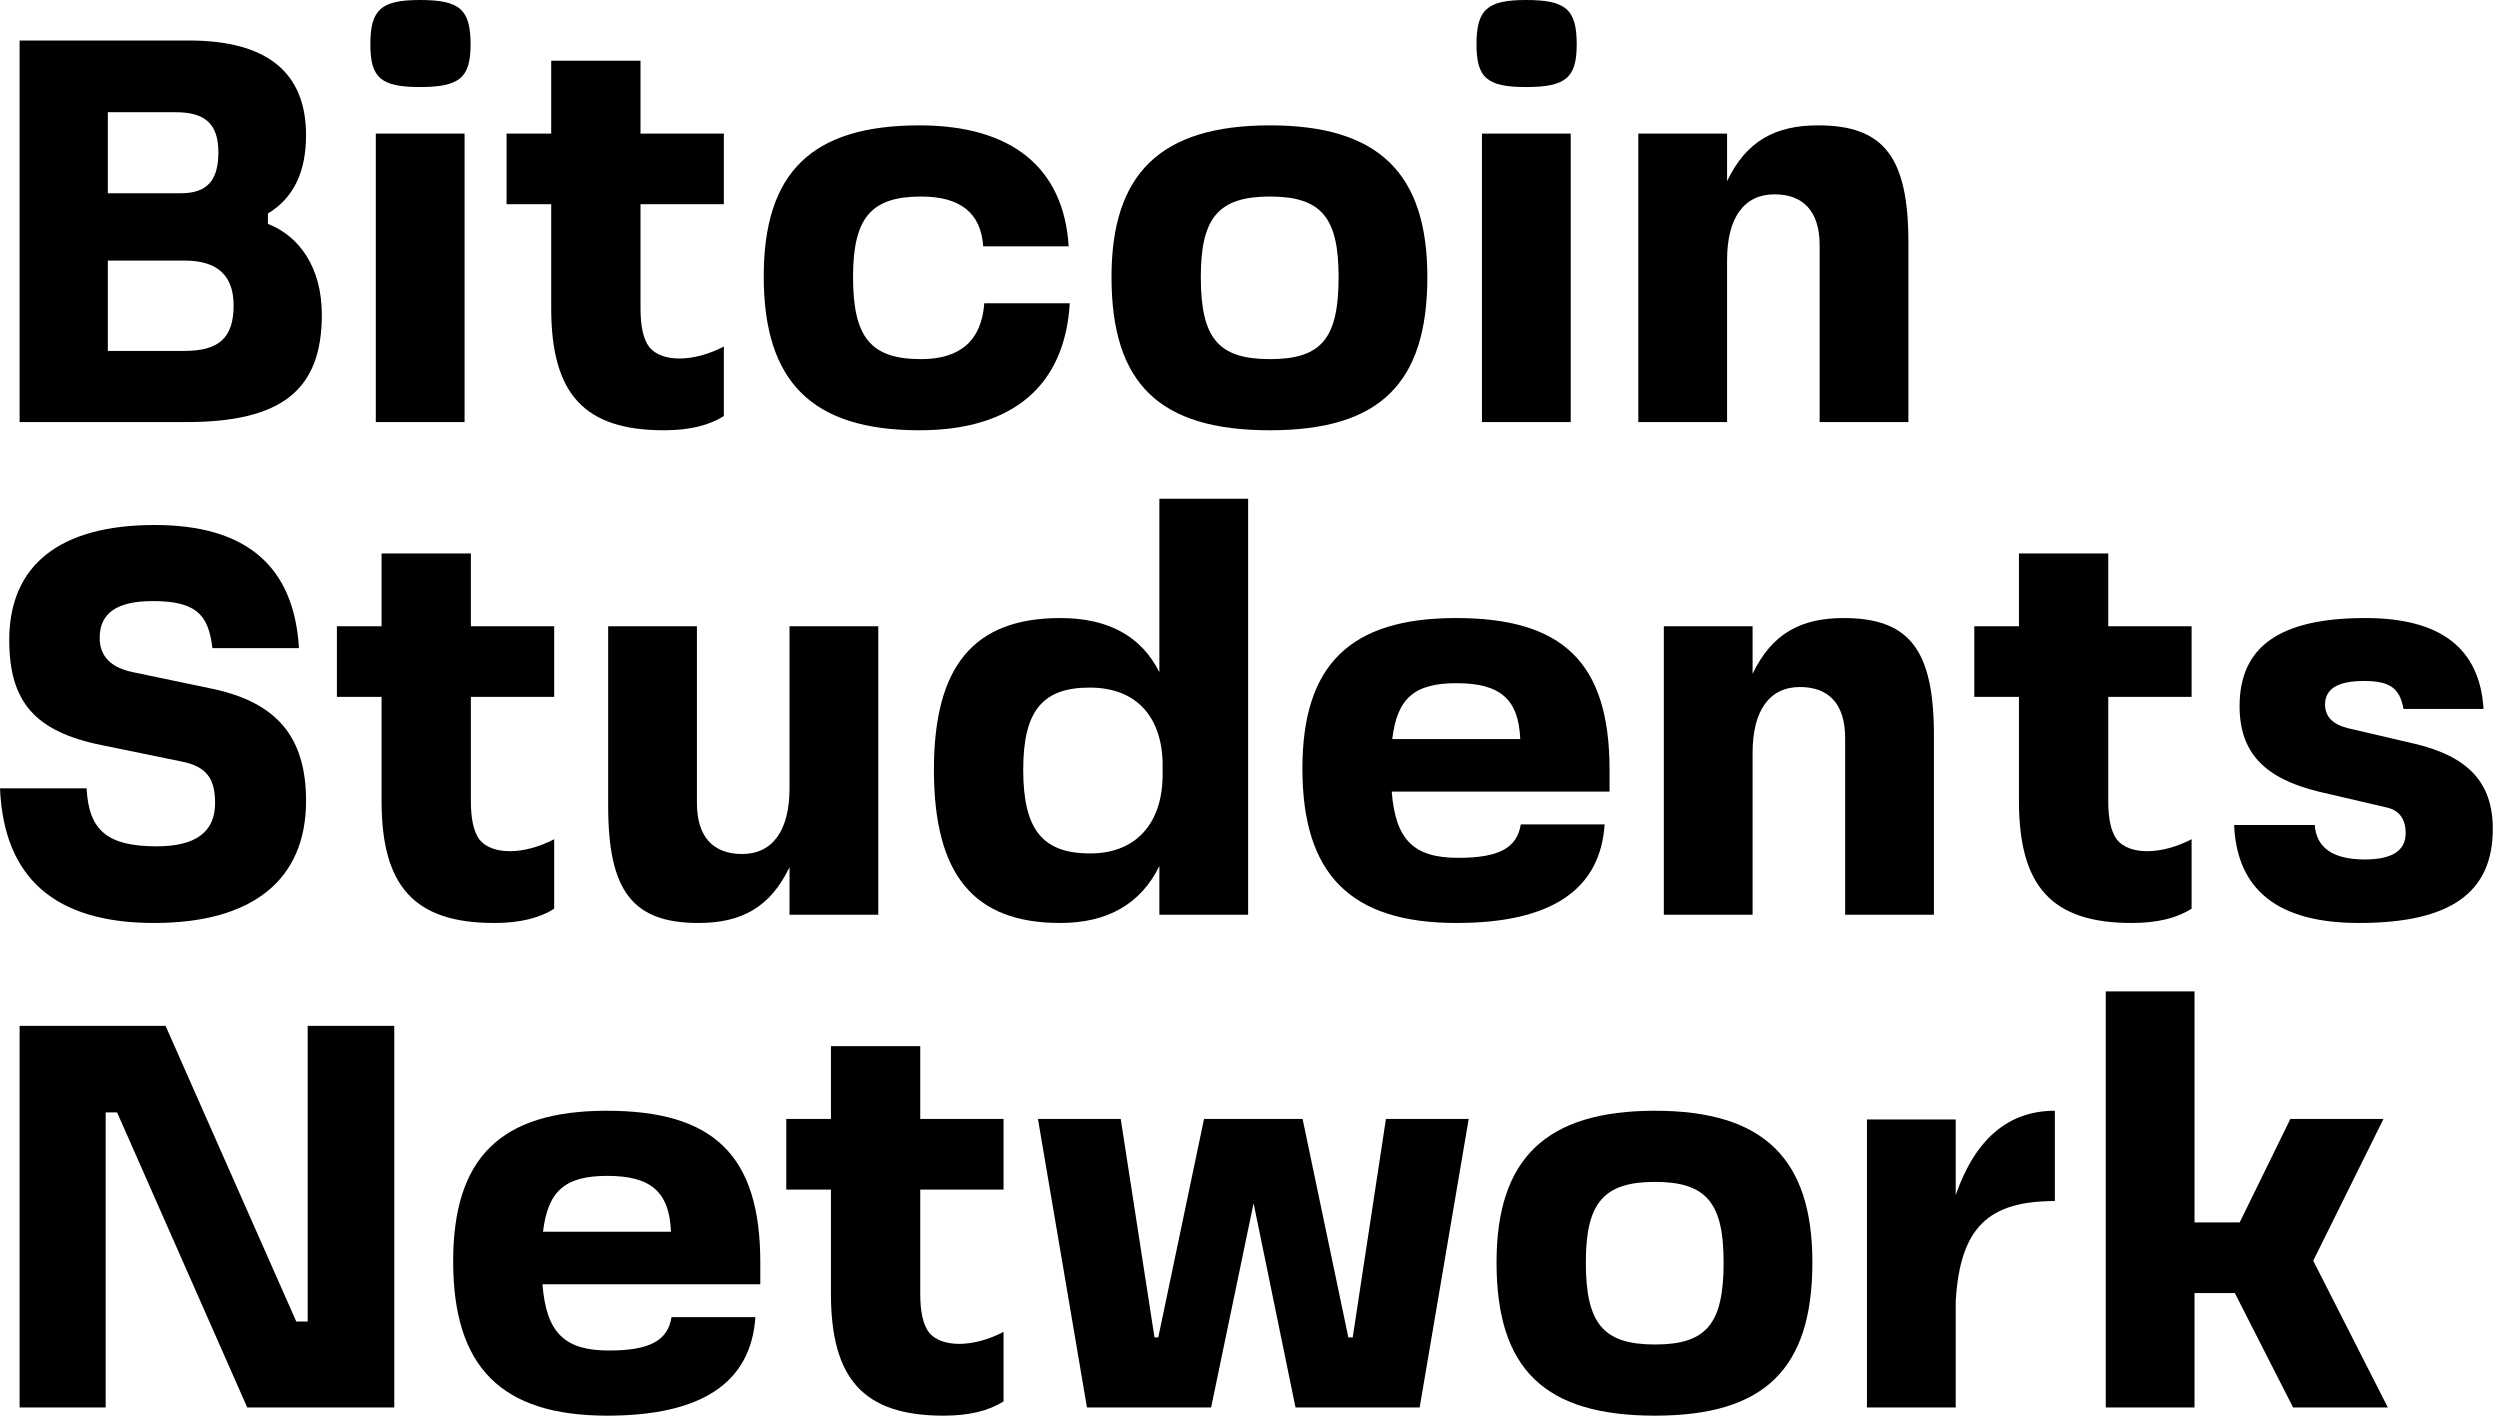
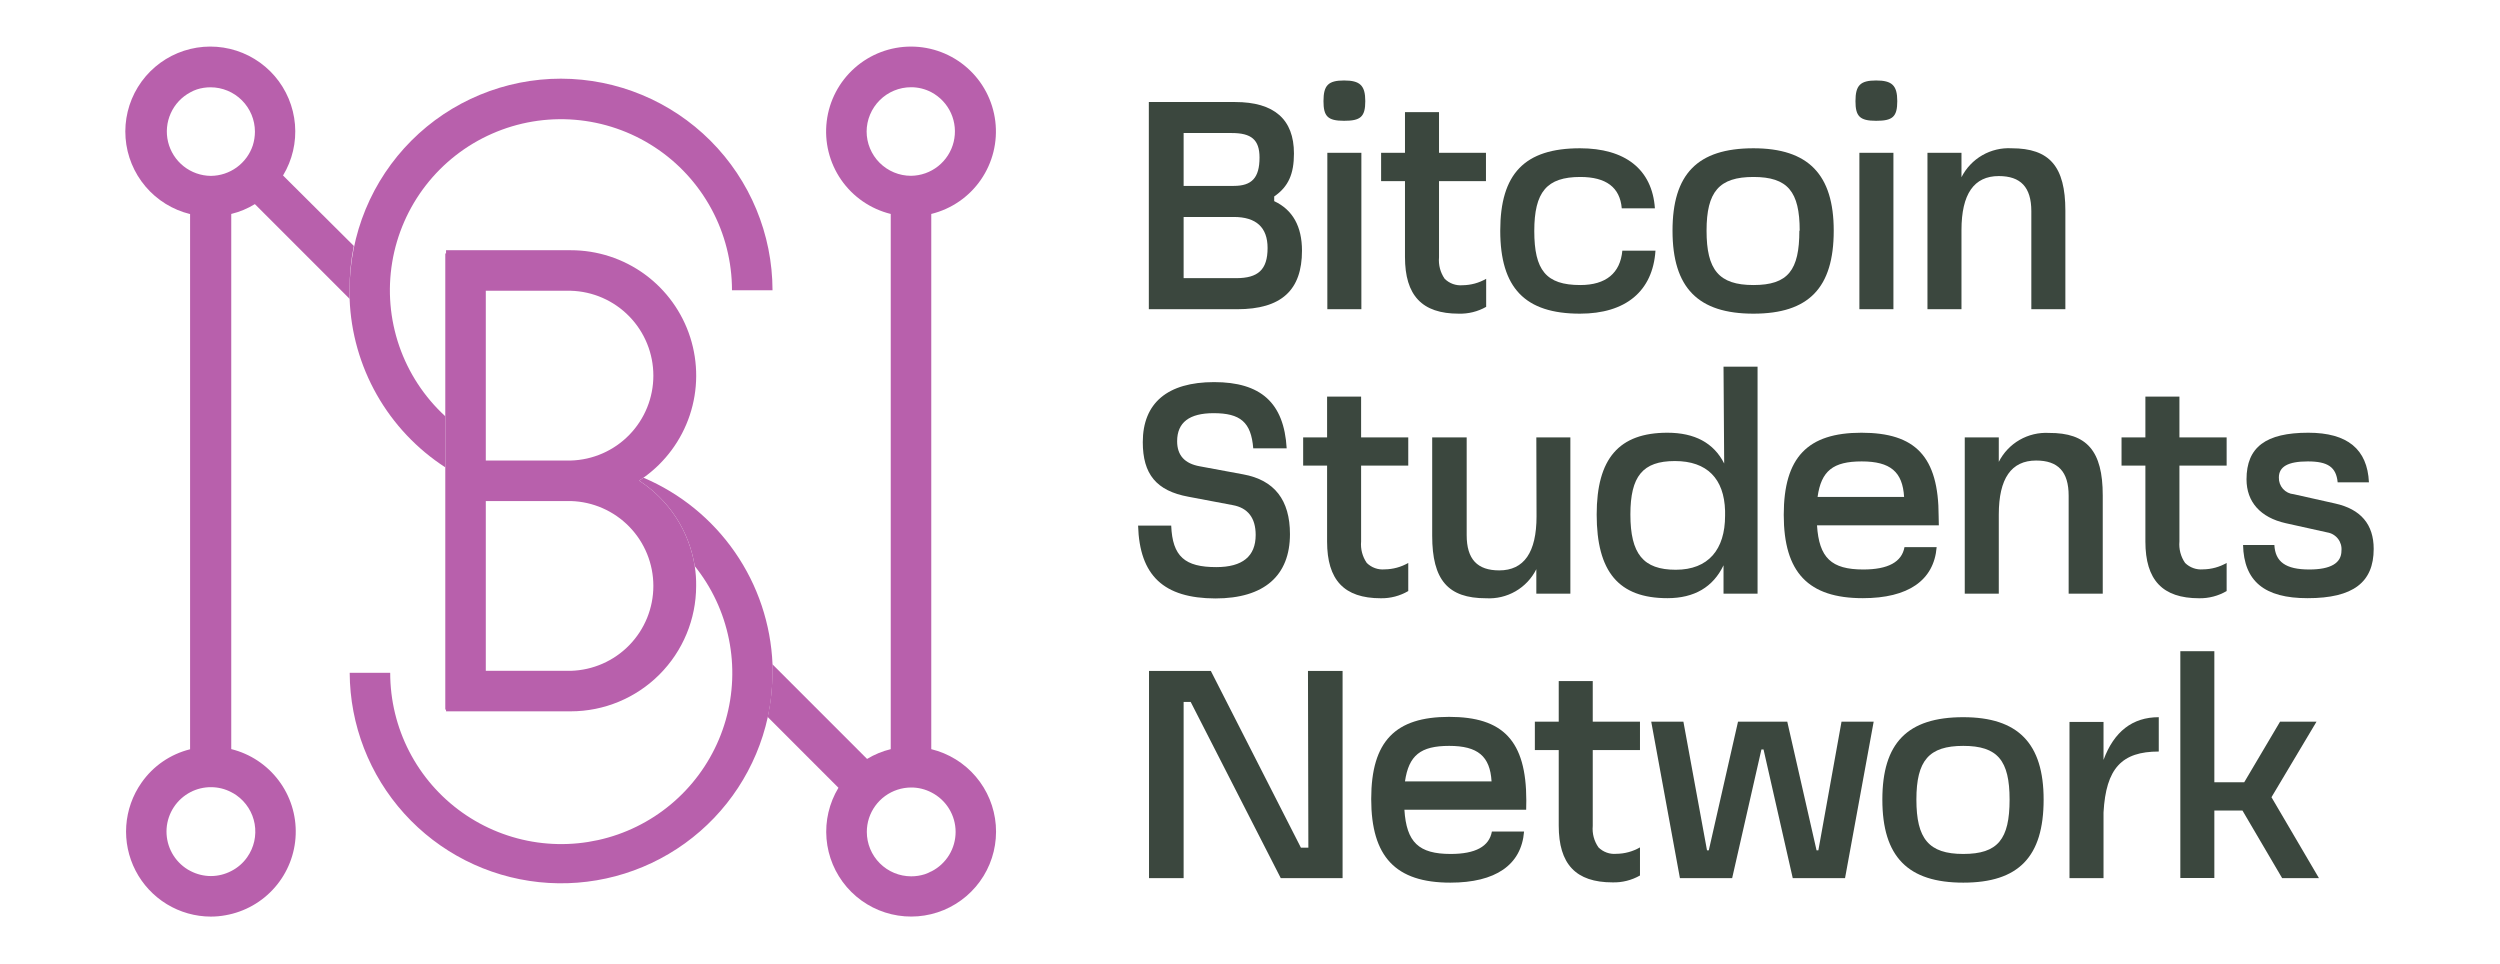
- <svg xmlns="http://www.w3.org/2000/svg" width="83" height="47" viewBox="0 0 83 47" fill="none">
-   <path d="M79.276 46.727H76.13L74.196 42.929H72.858V46.727H69.911V32.914H72.858V40.584H74.358L76.04 37.149H79.131L76.799 41.856L79.276 46.727Z" fill="black" />
-   <path d="M64.93 37.167V39.675C65.581 37.803 66.684 36.877 68.221 36.877V39.875C66.033 39.875 65.075 40.73 64.93 43.201V46.727H61.983V37.167H64.93Z" fill="black" />
-   <path d="M54.946 47C51.276 47 49.685 45.455 49.685 41.911C49.685 38.476 51.312 36.877 54.946 36.877C58.562 36.877 60.171 38.476 60.171 41.911C60.171 45.455 58.58 47 54.946 47ZM57.224 41.911C57.224 39.948 56.664 39.239 54.946 39.239C53.229 39.239 52.65 39.948 52.65 41.911C52.65 43.947 53.229 44.637 54.946 44.637C56.664 44.637 57.224 43.947 57.224 41.911Z" fill="black" />
-   <path d="M44.91 44.401L46.013 37.149H48.761L47.133 46.727H43.011L41.619 39.948L40.209 46.727H36.087L34.46 37.149H37.208L38.329 44.401H38.455L39.974 37.149H43.246L44.765 44.401H44.91Z" fill="black" />
-   <path d="M33.318 37.149V39.494H30.552V42.947C30.552 43.547 30.642 43.965 30.841 44.237C31.257 44.746 32.306 44.746 33.318 44.219V46.527C32.83 46.836 32.179 47 31.329 47C28.672 47 27.587 45.782 27.587 42.947V39.494H26.104V37.149H27.587V34.732H30.552V37.149H33.318Z" fill="black" />
-   <path d="M25.242 41.911V42.638H18.01C18.136 44.256 18.751 44.837 20.216 44.837C21.572 44.837 22.168 44.51 22.295 43.728H25.079C24.934 45.91 23.289 47 20.161 47C16.636 47 15.045 45.382 15.045 41.875C15.045 38.44 16.618 36.877 20.143 36.877C23.669 36.877 25.242 38.331 25.242 41.911ZM20.161 39.039C18.769 39.039 18.191 39.53 18.028 40.893H22.277C22.222 39.566 21.608 39.039 20.161 39.039Z" fill="black" />
-   <path d="M10.215 43.874V34.059H13.09V46.727H8.208L3.887 36.931H3.508V46.727H0.651V34.059H5.497L9.836 43.874H10.215Z" fill="black" />
-   <path d="M78.314 30.643C75.638 30.643 74.264 29.552 74.173 27.389H76.849C76.903 28.153 77.464 28.534 78.512 28.534C79.416 28.534 79.868 28.244 79.868 27.662C79.868 27.189 79.651 26.899 79.236 26.808L76.976 26.281C75.186 25.844 74.354 24.99 74.354 23.445C74.354 21.464 75.692 20.519 78.53 20.519C81.025 20.519 82.327 21.519 82.454 23.536H79.796C79.669 22.827 79.326 22.609 78.476 22.609C77.626 22.609 77.192 22.864 77.192 23.391C77.192 23.791 77.446 24.045 77.934 24.172L80.194 24.699C81.929 25.117 82.761 25.972 82.761 27.517C82.761 29.643 81.351 30.643 78.314 30.643Z" fill="black" />
-   <path d="M72.761 20.792V23.137H69.994V26.59C69.994 27.189 70.085 27.608 70.284 27.88C70.7 28.389 71.748 28.389 72.761 27.862V30.17C72.272 30.479 71.622 30.643 70.772 30.643C68.114 30.643 67.029 29.425 67.029 26.59V23.137H65.547V20.792H67.029V18.375H69.994V20.792H72.761Z" fill="black" />
-   <path d="M61.205 20.519C63.392 20.519 64.206 21.573 64.206 24.409V30.37H61.259V24.5C61.259 23.355 60.699 22.809 59.758 22.809C58.746 22.809 58.186 23.591 58.186 24.99V30.37H55.239V20.792H58.186V22.373C58.818 21.046 59.777 20.519 61.205 20.519Z" fill="black" />
-   <path d="M53.437 25.554V26.281H46.205C46.332 27.898 46.947 28.48 48.411 28.48C49.767 28.48 50.364 28.153 50.49 27.371H53.274C53.13 29.552 51.484 30.643 48.357 30.643C44.831 30.643 43.24 29.025 43.24 25.517C43.24 22.082 44.813 20.519 48.339 20.519C51.864 20.519 53.437 21.973 53.437 25.554ZM48.357 22.682C46.965 22.682 46.386 23.173 46.223 24.536H50.472C50.418 23.209 49.803 22.682 48.357 22.682Z" fill="black" />
-   <path d="M38.491 22.319V16.557H41.438V30.37H38.491V28.753C37.876 30.006 36.773 30.643 35.2 30.643C32.326 30.643 31.006 29.043 31.006 25.554C31.006 22.119 32.326 20.519 35.2 20.519C36.791 20.519 37.894 21.119 38.491 22.319ZM36.195 28.334C37.731 28.334 38.599 27.317 38.599 25.717V25.281C38.545 23.754 37.695 22.828 36.177 22.828C34.604 22.828 33.971 23.609 33.971 25.554C33.971 27.535 34.604 28.334 36.195 28.334Z" fill="black" />
-   <path d="M26.212 26.172V20.792H29.159V30.37H26.212V28.789C25.579 30.116 24.621 30.643 23.192 30.643C21.005 30.643 20.191 29.588 20.191 26.753V20.792H23.138V26.662C23.138 27.807 23.699 28.353 24.639 28.353C25.651 28.353 26.212 27.571 26.212 26.172Z" fill="black" />
-   <path d="M18.399 20.792V23.137H15.633V26.59C15.633 27.189 15.723 27.608 15.922 27.88C16.338 28.389 17.387 28.389 18.399 27.862V30.17C17.911 30.479 17.26 30.643 16.41 30.643C13.752 30.643 12.668 29.425 12.668 26.59V23.137H11.185V20.792H12.668V18.375H15.633V20.792H18.399Z" fill="black" />
-   <path d="M5.116 30.643C1.826 30.643 0.127 29.152 0 26.172H2.875C2.947 27.571 3.562 28.098 5.207 28.098C6.49 28.098 7.141 27.626 7.141 26.662C7.141 25.863 6.87 25.445 6.02 25.281L3.363 24.736C1.139 24.282 0.307 23.282 0.307 21.246C0.307 18.774 1.971 17.43 5.135 17.43C8.172 17.43 9.763 18.793 9.926 21.519H7.051C6.924 20.356 6.454 19.956 5.062 19.956C3.887 19.956 3.309 20.356 3.309 21.174C3.309 21.791 3.688 22.173 4.429 22.319L7.033 22.864C9.202 23.318 10.161 24.481 10.161 26.59C10.161 29.207 8.389 30.643 5.116 30.643Z" fill="black" />
-   <path d="M60.358 4.162C62.546 4.162 63.359 5.216 63.359 8.051V14.013H60.412V8.142C60.412 6.997 59.852 6.452 58.912 6.452C57.899 6.452 57.339 7.234 57.339 8.633V14.013H54.392V4.435H57.339V6.016C57.971 4.689 58.93 4.162 60.358 4.162Z" fill="black" />
-   <path d="M50.665 2.89C49.364 2.89 49.02 2.581 49.02 1.472C49.02 0.327 49.364 0 50.665 0C51.985 0 52.347 0.309 52.347 1.472C52.347 2.581 51.985 2.89 50.665 2.89ZM52.148 14.013H49.201V4.435H52.148V14.013Z" fill="black" />
-   <path d="M42.163 14.285C38.493 14.285 36.902 12.741 36.902 9.196C36.902 5.761 38.529 4.162 42.163 4.162C45.779 4.162 47.388 5.761 47.388 9.196C47.388 12.741 45.797 14.285 42.163 14.285ZM44.441 9.196C44.441 7.234 43.881 6.525 42.163 6.525C40.446 6.525 39.867 7.234 39.867 9.196C39.867 11.232 40.446 11.923 42.163 11.923C43.881 11.923 44.441 11.232 44.441 9.196Z" fill="black" />
-   <path d="M30.526 14.285C26.965 14.285 25.356 12.686 25.356 9.178C25.356 5.707 26.965 4.162 30.526 4.162C33.582 4.162 35.317 5.561 35.48 8.179H32.642C32.569 7.07 31.882 6.525 30.581 6.525C28.917 6.525 28.321 7.234 28.321 9.196C28.321 11.214 28.917 11.923 30.581 11.923C31.882 11.923 32.587 11.305 32.678 10.069H35.516C35.353 12.813 33.618 14.285 30.526 14.285Z" fill="black" />
-   <path d="M24.032 4.435V6.779H21.265V10.232C21.265 10.832 21.356 11.25 21.555 11.523C21.971 12.032 23.019 12.032 24.032 11.505V13.813C23.544 14.122 22.893 14.285 22.043 14.285C19.385 14.285 18.3 13.068 18.3 10.232V6.779H16.818V4.435H18.3V2.017H21.265V4.435H24.032Z" fill="black" />
-   <path d="M13.942 2.89C12.64 2.89 12.296 2.581 12.296 1.472C12.296 0.327 12.64 0 13.942 0C15.261 0 15.623 0.309 15.623 1.472C15.623 2.581 15.261 2.89 13.942 2.89ZM15.424 14.013H12.477V4.435H15.424V14.013Z" fill="black" />
-   <path d="M8.895 7.088V7.433C9.962 7.851 10.685 8.906 10.685 10.45C10.685 12.94 9.366 14.013 6.184 14.013H0.651V1.345H6.274C8.859 1.345 10.161 2.399 10.161 4.489C10.161 5.707 9.745 6.579 8.895 7.088ZM3.58 3.726V6.416H6.003C6.871 6.416 7.25 5.998 7.25 5.053C7.25 4.107 6.798 3.726 5.84 3.726H3.58ZM3.58 8.651V11.65H6.129C7.268 11.65 7.756 11.214 7.756 10.142C7.756 9.142 7.214 8.651 6.129 8.651H3.58Z" fill="black" />
+ <svg xmlns="http://www.w3.org/2000/svg" width="122" height="47" viewBox="0 0 122 47" fill="none">
+   <path d="M62.181 9.816C63.085 10.237 63.537 11.053 63.537 12.233C63.537 14.158 62.533 15.09 60.376 15.09H56.063V4.979H60.273C62.181 4.979 63.145 5.823 63.145 7.49C63.145 8.479 62.881 9.107 62.181 9.587V9.816ZM57.761 9.072H60.21C61.086 9.072 61.465 8.68 61.465 7.688C61.465 6.812 61.057 6.492 60.112 6.492H57.761V9.072ZM57.761 13.574H60.326C61.39 13.574 61.858 13.166 61.858 12.102C61.858 11.097 61.302 10.588 60.21 10.588H57.761V13.574Z" fill="#3B473E" />
+   <path d="M64.586 4.935C64.586 4.163 64.818 3.927 65.59 3.927C66.362 3.927 66.626 4.163 66.626 4.935C66.626 5.707 66.391 5.895 65.59 5.895C64.79 5.895 64.586 5.676 64.586 4.935ZM64.774 15.09V7.456H66.435V15.09H64.774Z" fill="#3B473E" />
+   <path d="M72.515 8.84H70.224V12.557C70.191 12.928 70.288 13.299 70.5 13.605C70.614 13.718 70.752 13.805 70.903 13.859C71.054 13.913 71.216 13.934 71.376 13.919C71.779 13.915 72.175 13.807 72.525 13.605V14.974C72.117 15.206 71.653 15.321 71.184 15.307C69.392 15.307 68.563 14.418 68.563 12.541V8.84H67.398V7.456H68.563V5.472H70.224V7.456H72.515V8.84Z" fill="#3B473E" />
+   <path d="M73.212 11.257C73.212 8.476 74.405 7.236 77.102 7.236C79.299 7.236 80.627 8.256 80.759 10.165H79.142C79.054 9.144 78.382 8.636 77.117 8.636C75.485 8.636 74.873 9.364 74.873 11.273C74.873 13.181 75.441 13.91 77.117 13.91C78.373 13.91 79.07 13.326 79.17 12.233H80.787C80.655 14.214 79.331 15.307 77.102 15.307C74.421 15.307 73.212 14.054 73.212 11.257Z" fill="#3B473E" />
+   <path d="M81.619 11.257C81.619 8.504 82.828 7.236 85.568 7.236C88.249 7.236 89.486 8.52 89.486 11.257C89.486 14.054 88.261 15.307 85.568 15.307C82.875 15.307 81.619 14.054 81.619 11.257ZM87.825 11.257C87.825 9.349 87.241 8.636 85.568 8.636C83.895 8.636 83.28 9.349 83.28 11.257C83.28 13.166 83.876 13.91 85.568 13.91C87.26 13.91 87.809 13.185 87.809 11.257H87.825Z" fill="#3B473E" />
+   <path d="M90.547 4.935C90.547 4.163 90.782 3.927 91.555 3.927C92.327 3.927 92.587 4.163 92.587 4.935C92.587 5.707 92.355 5.895 91.555 5.895C90.754 5.895 90.547 5.676 90.547 4.935ZM90.738 15.09V7.456H92.399V15.09H90.738Z" fill="#3B473E" />
+   <path d="M100.79 10.281V15.09H99.129V10.309C99.129 9.129 98.605 8.592 97.541 8.592C96.332 8.592 95.72 9.465 95.72 11.229V15.09H94.06V7.456H95.72V8.648C95.947 8.2 96.299 7.828 96.734 7.577C97.169 7.326 97.668 7.208 98.169 7.236C100.018 7.236 100.79 8.124 100.79 10.281Z" fill="#3B473E" />
+   <path d="M55.539 25.65H57.155C57.215 27.163 57.827 27.675 59.353 27.675C60.633 27.675 61.277 27.151 61.277 26.105C61.277 25.277 60.897 24.781 60.153 24.649L57.997 24.241C56.427 23.952 55.768 23.136 55.768 21.576C55.768 19.667 56.976 18.647 59.249 18.647C61.522 18.647 62.661 19.651 62.79 21.88H61.158C61.057 20.599 60.53 20.163 59.221 20.163C58.041 20.163 57.444 20.615 57.444 21.532C57.444 22.216 57.808 22.624 58.552 22.756L60.665 23.148C62.194 23.425 62.95 24.404 62.95 26.065C62.95 28.09 61.695 29.204 59.309 29.204C56.791 29.195 55.611 28.096 55.539 25.65Z" fill="#3B473E" />
+   <path d="M68.723 22.721H66.422V26.423C66.389 26.794 66.487 27.165 66.698 27.471C66.813 27.584 66.95 27.671 67.102 27.725C67.253 27.78 67.414 27.8 67.574 27.785C67.978 27.781 68.374 27.673 68.723 27.471V28.843C68.317 29.081 67.853 29.203 67.383 29.195C65.59 29.195 64.762 28.303 64.762 26.426V22.721H63.594V21.346H64.762V19.353H66.422V21.346H68.723V22.721Z" fill="#3B473E" />
+   <path d="M74.973 21.346H76.634V28.972H74.973V27.776C74.748 28.227 74.395 28.603 73.958 28.855C73.521 29.107 73.019 29.225 72.515 29.195C70.663 29.195 69.891 28.303 69.891 26.146V21.346H71.574V26.115C71.574 27.295 72.098 27.835 73.162 27.835C74.371 27.835 74.983 26.959 74.983 25.198L74.973 21.346Z" fill="#3B473E" />
+   <path d="M84.108 17.893H85.769V28.972H84.108V27.587C83.6 28.651 82.68 29.191 81.371 29.191C78.995 29.191 77.918 27.907 77.918 25.11C77.918 22.37 79.01 21.117 81.371 21.117C82.699 21.117 83.631 21.613 84.14 22.618L84.108 17.893ZM84.184 25.164V24.931C84.14 23.362 83.308 22.499 81.735 22.499C80.162 22.499 79.563 23.243 79.563 25.107C79.563 27.032 80.191 27.804 81.779 27.804C83.368 27.804 84.184 26.815 84.184 25.167V25.164Z" fill="#3B473E" />
+   <path d="M94.615 25.635H88.67C88.77 27.223 89.37 27.791 90.927 27.791C92.138 27.791 92.81 27.427 92.939 26.699H94.509C94.377 28.331 93.109 29.191 90.908 29.191C88.243 29.191 87.047 27.936 87.047 25.126C87.047 22.317 88.211 21.117 90.839 21.117C93.466 21.117 94.606 22.269 94.606 25.198L94.615 25.635ZM88.698 24.25H92.92C92.848 23.026 92.251 22.517 90.851 22.517C89.451 22.517 88.874 22.982 88.698 24.25Z" fill="#3B473E" />
+   <path d="M102.614 24.172V28.972H100.95V24.191C100.95 23.01 100.426 22.474 99.365 22.474C98.153 22.474 97.541 23.346 97.541 25.11V28.972H95.88V21.346H97.541V22.539C97.768 22.091 98.12 21.719 98.555 21.468C98.99 21.218 99.488 21.099 99.99 21.127C101.842 21.117 102.614 22.006 102.614 24.172Z" fill="#3B473E" />
+   <path d="M108.66 22.721H106.356V26.423C106.323 26.794 106.42 27.165 106.632 27.471C106.747 27.584 106.884 27.67 107.035 27.724C107.187 27.779 107.348 27.799 107.508 27.785C107.913 27.781 108.309 27.673 108.66 27.471V28.843C108.254 29.081 107.79 29.203 107.32 29.195C105.527 29.195 104.695 28.303 104.695 26.426V22.721H103.531V21.346H104.695V19.353H106.356V21.346H108.66V22.721Z" fill="#3B473E" />
+   <path d="M109.461 26.595H110.989C111.033 27.411 111.529 27.791 112.694 27.791C113.742 27.791 114.263 27.477 114.263 26.875C114.283 26.667 114.223 26.459 114.095 26.294C113.968 26.128 113.782 26.017 113.576 25.983L111.539 25.531C110.314 25.255 109.63 24.498 109.63 23.39C109.63 21.82 110.572 21.117 112.644 21.117C114.552 21.117 115.529 21.918 115.604 23.538H114.078C114.006 22.794 113.598 22.517 112.622 22.517C111.645 22.517 111.209 22.778 111.209 23.302C111.202 23.506 111.274 23.704 111.409 23.857C111.545 24.009 111.734 24.102 111.937 24.118L113.953 24.57C115.208 24.847 115.836 25.591 115.836 26.787C115.836 28.419 114.832 29.191 112.615 29.191C110.5 29.195 109.504 28.36 109.461 26.595Z" fill="#3B473E" />
+   <path d="M63.829 32.742H65.518V42.853H62.501L58.106 34.255H57.761V42.853H56.072V32.742H59.089L63.484 41.365H63.848L63.829 32.742Z" fill="#3B473E" />
+   <path d="M74.477 39.516H68.535C68.635 41.105 69.235 41.673 70.792 41.673C72.002 41.673 72.672 41.309 72.804 40.58H74.374C74.245 42.213 72.977 43.073 70.776 43.073C68.111 43.073 66.915 41.817 66.915 38.992C66.915 36.167 68.095 34.983 70.717 34.983C73.338 34.983 74.484 36.135 74.484 39.064L74.477 39.516ZM68.563 38.132H72.788C72.716 36.907 72.12 36.399 70.72 36.399C69.32 36.399 68.748 36.864 68.563 38.132Z" fill="#3B473E" />
+   <path d="M80.031 36.603H77.726V40.304C77.692 40.676 77.791 41.047 78.006 41.353C78.12 41.466 78.257 41.552 78.407 41.606C78.558 41.661 78.719 41.681 78.879 41.666C79.283 41.663 79.68 41.554 80.031 41.353V42.724C79.623 42.957 79.159 43.073 78.69 43.06C76.898 43.06 76.066 42.169 76.066 40.291V36.603H74.901V35.219H76.066V33.235H77.726V35.219H80.031V36.603Z" fill="#3B473E" />
+   <path d="M89.866 35.219H91.435L90.038 42.853H87.486L86.061 36.575H85.957L84.529 42.853H81.98L80.58 35.219H82.15L83.302 41.497H83.389L84.815 35.219H87.219L88.648 41.497H88.736L89.866 35.219Z" fill="#3B473E" />
+   <path d="M91.859 39.02C91.859 36.267 93.071 34.999 95.808 34.999C98.489 34.999 99.729 36.283 99.729 39.02C99.729 41.817 98.505 43.073 95.808 43.073C93.112 43.073 91.859 41.817 91.859 39.02ZM98.068 39.02C98.068 37.111 97.484 36.399 95.808 36.399C94.132 36.399 93.52 37.111 93.52 39.02C93.52 40.929 94.119 41.673 95.808 41.673C97.497 41.673 98.068 40.957 98.068 39.02Z" fill="#3B473E" />
+   <path d="M102.652 37.083C103.163 35.699 104.067 34.999 105.348 34.999V36.675C103.543 36.675 102.771 37.491 102.652 39.648V42.853H100.991V35.231H102.652V37.083Z" fill="#3B473E" />
+   <path d="M111.369 42.853L109.432 39.554H108.06V42.847H106.4V31.778H108.06V38.176H109.517L111.266 35.219H113.045L110.848 38.904L113.165 42.853H111.369Z" fill="#3B473E" />
+   <path d="M37.699 14.164H35.721C35.721 12.776 35.375 11.41 34.714 10.19C34.053 8.97 33.099 7.933 31.936 7.175C30.774 6.416 29.442 5.959 28.058 5.845C26.675 5.731 25.285 5.964 24.015 6.523C22.744 7.081 21.633 7.947 20.782 9.043C19.931 10.139 19.366 11.43 19.139 12.8C18.912 14.169 19.03 15.573 19.482 16.885C19.935 18.197 20.707 19.375 21.73 20.314V22.806C20.348 21.912 19.203 20.697 18.39 19.266C17.578 17.835 17.122 16.229 17.061 14.585C17.061 14.447 17.061 14.305 17.061 14.164C17.059 12.809 17.325 11.466 17.842 10.213C18.359 8.961 19.119 7.822 20.076 6.863C21.034 5.904 22.172 5.143 23.424 4.625C24.676 4.106 26.018 3.839 27.374 3.839C30.111 3.843 32.735 4.931 34.671 6.867C36.606 8.803 37.695 11.427 37.699 14.164Z" fill="#B860AC" />
+   <path d="M37.699 32.833C37.699 33.558 37.623 34.281 37.469 34.989C36.926 37.472 35.487 39.667 33.426 41.154C31.365 42.641 28.828 43.315 26.301 43.048C23.774 42.781 21.434 41.591 19.73 39.706C18.026 37.821 17.077 35.374 17.065 32.833H19.042C19.041 34.167 19.359 35.483 19.97 36.669C20.581 37.855 21.468 38.877 22.556 39.65C23.644 40.422 24.901 40.923 26.223 41.11C27.544 41.296 28.891 41.163 30.15 40.722C31.409 40.281 32.544 39.544 33.46 38.573C34.376 37.603 35.046 36.427 35.414 35.144C35.781 33.861 35.836 32.509 35.573 31.201C35.31 29.892 34.738 28.666 33.903 27.625C33.769 26.779 33.458 25.97 32.991 25.252C32.523 24.534 31.91 23.922 31.191 23.456L31.401 23.312C33.205 24.078 34.753 25.34 35.868 26.952C36.983 28.563 37.617 30.458 37.699 32.415C37.695 32.553 37.699 32.692 37.699 32.833Z" fill="#B860AC" />
+   <path d="M33.903 27.625C33.769 26.779 33.458 25.97 32.991 25.252C32.523 24.534 31.91 23.922 31.191 23.456L31.401 23.312C32.459 22.56 33.25 21.492 33.661 20.261C34.071 19.03 34.079 17.701 33.684 16.465C33.289 15.229 32.512 14.151 31.464 13.386C30.416 12.622 29.151 12.21 27.854 12.211H21.767V12.368H21.73V34.628H21.767V34.713H27.854C29.476 34.712 31.032 34.066 32.178 32.919C33.325 31.772 33.971 30.217 33.972 28.595C33.977 28.27 33.954 27.946 33.903 27.625ZM23.707 14.189H27.854C28.933 14.219 29.958 14.668 30.71 15.442C31.463 16.215 31.884 17.252 31.884 18.331C31.884 19.411 31.463 20.447 30.71 21.221C29.958 21.994 28.933 22.444 27.854 22.474H23.707V14.189ZM27.854 32.736H23.707V24.451H27.854C28.933 24.481 29.958 24.93 30.71 25.704C31.463 26.477 31.884 27.514 31.884 28.593C31.884 29.673 31.463 30.709 30.71 31.483C29.958 32.256 28.933 32.706 27.854 32.736Z" fill="#B860AC" />
+   <path d="M45.446 36.559V10.441C46.43 10.199 47.291 9.606 47.866 8.773C48.442 7.939 48.693 6.924 48.571 5.919C48.449 4.914 47.964 3.987 47.206 3.316C46.448 2.644 45.47 2.273 44.457 2.273C43.444 2.273 42.467 2.644 41.709 3.316C40.951 3.987 40.465 4.914 40.344 5.919C40.222 6.924 40.472 7.939 41.048 8.773C41.624 9.606 42.485 10.199 43.468 10.441V36.559C43.061 36.657 42.671 36.819 42.313 37.036L37.692 32.415C37.692 32.553 37.692 32.692 37.692 32.833C37.693 33.558 37.616 34.281 37.463 34.989L40.916 38.443C40.465 39.19 40.261 40.061 40.334 40.931C40.407 41.801 40.753 42.626 41.323 43.288C41.893 43.95 42.657 44.415 43.507 44.616C44.356 44.818 45.248 44.746 46.054 44.411C46.861 44.075 47.54 43.494 47.997 42.749C48.453 42.005 48.662 41.135 48.595 40.264C48.527 39.394 48.187 38.567 47.621 37.901C47.056 37.236 46.294 36.766 45.446 36.559ZM42.291 6.423C42.293 5.849 42.522 5.299 42.928 4.893C43.333 4.487 43.883 4.258 44.457 4.257C44.802 4.256 45.141 4.339 45.446 4.498C45.872 4.724 46.211 5.084 46.409 5.523C46.607 5.963 46.653 6.455 46.539 6.924C46.426 7.392 46.159 7.809 45.782 8.109C45.405 8.409 44.939 8.574 44.457 8.579C44.172 8.579 43.891 8.523 43.628 8.414C43.365 8.305 43.126 8.145 42.925 7.944C42.723 7.742 42.564 7.503 42.455 7.24C42.346 6.977 42.291 6.695 42.291 6.41V6.423ZM45.446 42.523C45.346 42.579 45.241 42.625 45.132 42.662C44.917 42.73 44.693 42.765 44.467 42.765C43.892 42.764 43.342 42.536 42.936 42.13C42.53 41.724 42.301 41.173 42.301 40.599C42.301 40.373 42.336 40.149 42.404 39.934C42.545 39.498 42.821 39.117 43.191 38.847C43.562 38.577 44.008 38.431 44.467 38.43C44.811 38.429 45.15 38.513 45.456 38.672C45.81 38.853 46.108 39.129 46.316 39.469C46.524 39.809 46.634 40.199 46.634 40.598C46.634 40.996 46.524 41.387 46.316 41.727C46.108 42.066 45.81 42.342 45.456 42.523H45.446Z" fill="#B860AC" />
+   <path d="M12.438 9.961L17.061 14.585C17.061 14.447 17.061 14.305 17.061 14.164C17.054 13.438 17.123 12.713 17.266 12.001L13.812 8.564C14.264 7.816 14.468 6.944 14.395 6.074C14.322 5.203 13.976 4.377 13.407 3.715C12.837 3.053 12.072 2.587 11.222 2.385C10.372 2.183 9.48 2.255 8.673 2.59C7.866 2.925 7.185 3.506 6.728 4.251C6.271 4.996 6.061 5.866 6.128 6.737C6.195 7.608 6.536 8.436 7.101 9.102C7.666 9.769 8.428 10.239 9.276 10.447V36.565C8.315 36.803 7.472 37.382 6.906 38.195C6.47 38.815 6.213 39.544 6.161 40.3C6.11 41.057 6.267 41.813 6.616 42.487C6.964 43.161 7.491 43.726 8.138 44.122C8.785 44.517 9.529 44.728 10.287 44.73C10.528 44.73 10.769 44.708 11.006 44.664C11.942 44.499 12.793 44.018 13.416 43.3C14.04 42.583 14.398 41.673 14.43 40.723C14.463 39.773 14.169 38.841 13.596 38.083C13.024 37.324 12.208 36.785 11.285 36.556V10.441C11.692 10.342 12.081 10.18 12.438 9.961ZM11.54 38.81C11.773 38.974 11.971 39.182 12.123 39.422C12.276 39.663 12.379 39.931 12.428 40.211C12.476 40.492 12.469 40.779 12.407 41.057C12.345 41.334 12.228 41.597 12.064 41.83C11.864 42.117 11.595 42.35 11.282 42.508C10.976 42.667 10.637 42.751 10.292 42.751C9.947 42.751 9.607 42.667 9.301 42.508C9.211 42.464 9.125 42.412 9.044 42.354C8.739 42.139 8.495 41.849 8.335 41.512C8.175 41.175 8.105 40.803 8.13 40.431C8.156 40.059 8.278 39.7 8.483 39.388C8.688 39.077 8.97 38.824 9.301 38.653C9.609 38.494 9.95 38.413 10.297 38.414C10.64 38.414 10.978 38.497 11.282 38.656C11.372 38.701 11.458 38.752 11.54 38.81ZM10.284 8.583C9.802 8.577 9.336 8.412 8.959 8.112C8.582 7.812 8.316 7.395 8.202 6.927C8.089 6.459 8.135 5.966 8.333 5.527C8.53 5.087 8.869 4.727 9.295 4.502C9.395 4.446 9.5 4.4 9.609 4.363C9.823 4.295 10.047 4.26 10.271 4.26C10.846 4.26 11.398 4.488 11.804 4.894C12.211 5.3 12.44 5.851 12.441 6.426C12.44 6.653 12.405 6.878 12.337 7.095C12.194 7.525 11.92 7.9 11.553 8.167C11.186 8.434 10.744 8.579 10.29 8.583H10.284Z" fill="#B860AC" />
</svg>
